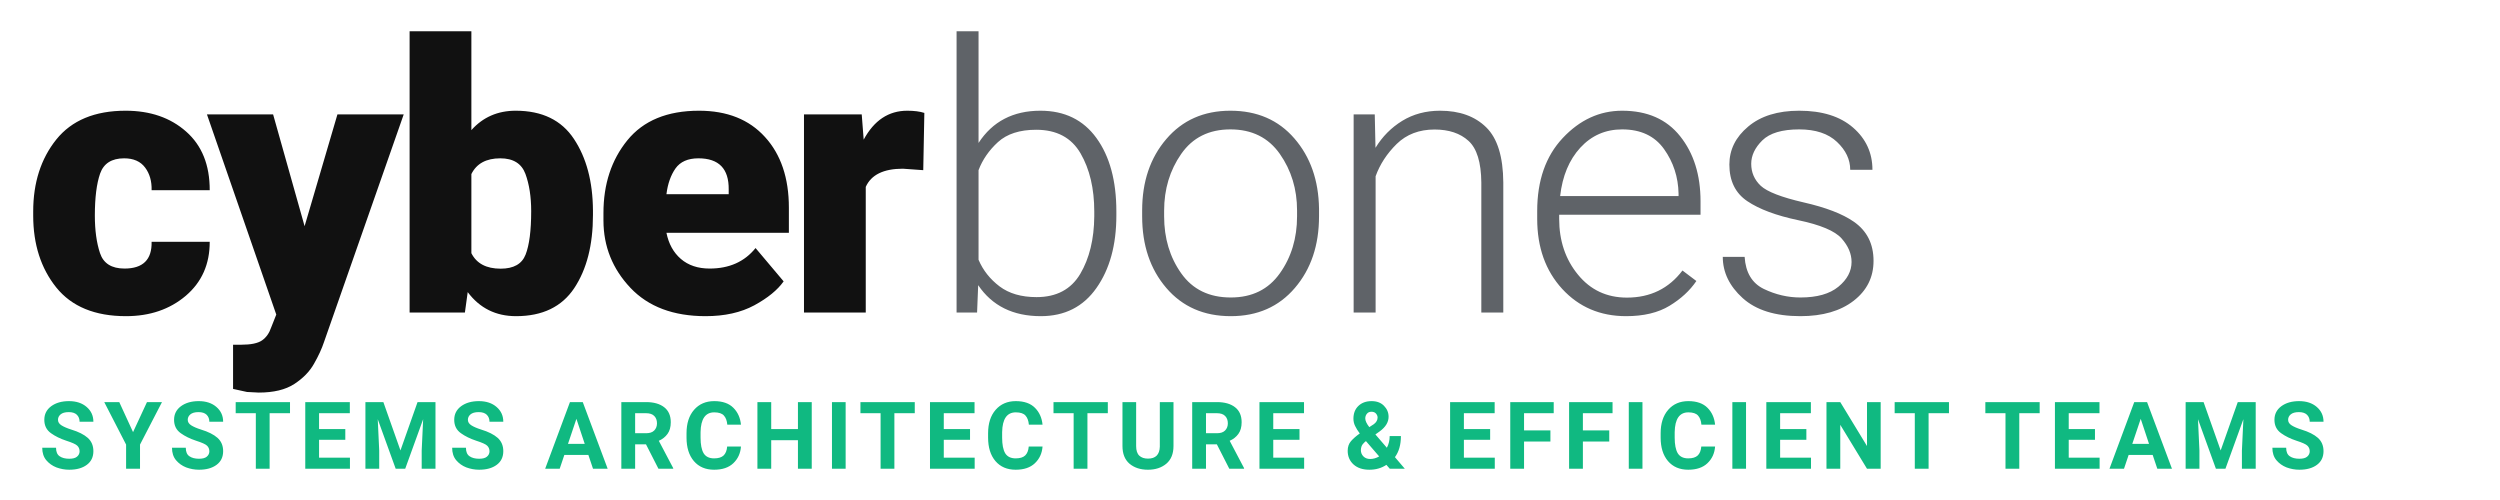
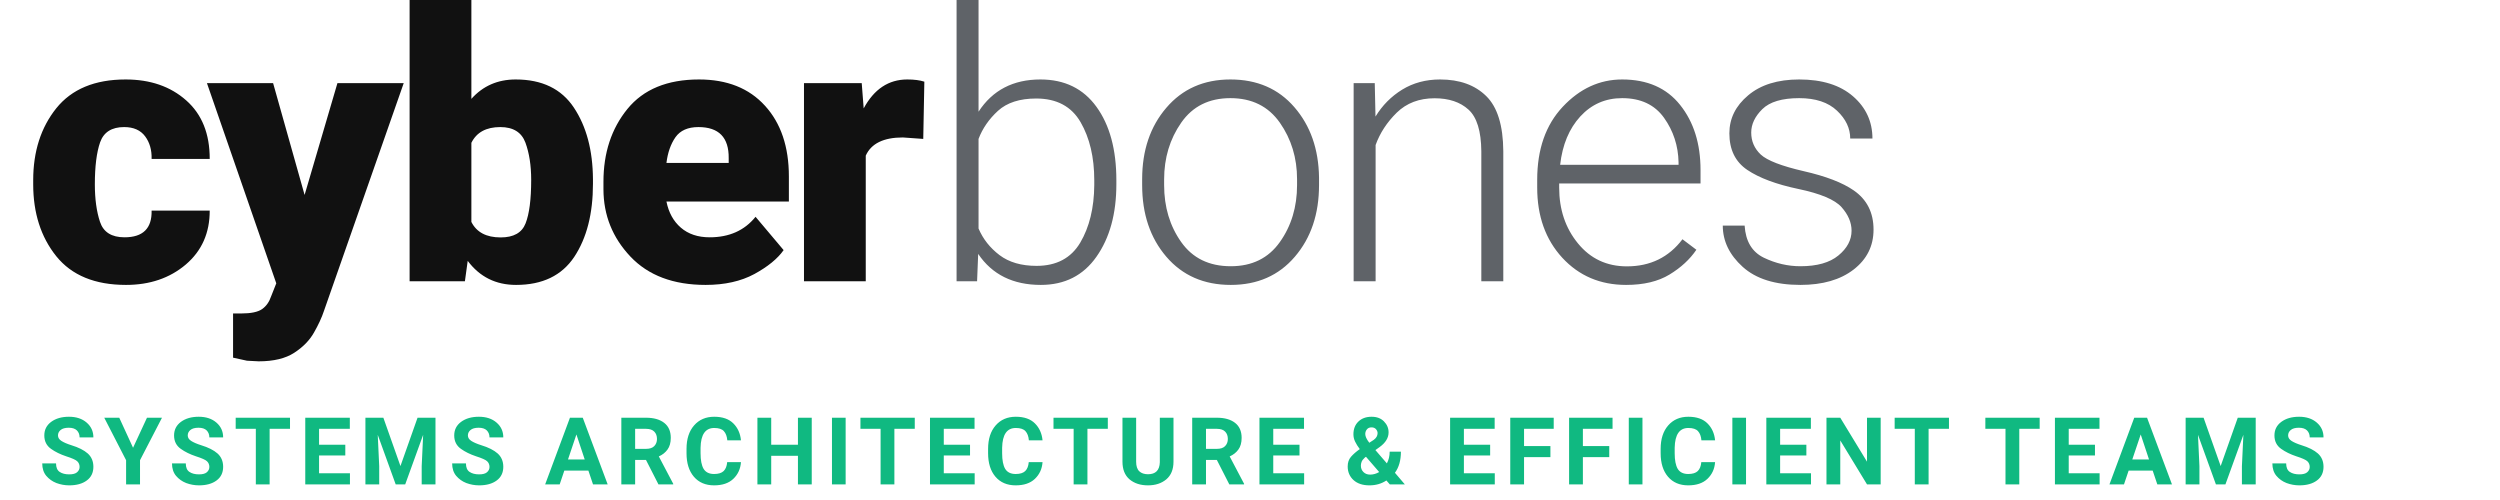
<svg xmlns="http://www.w3.org/2000/svg" width="320" height="64" viewBox="0 0 320 64" fill="none" role="img" aria-labelledby="title desc">
-   <text x="3" y="40" fill="#111111" font-family="-apple-system, BlinkMacSystemFont, 'Segoe UI', Roboto, sans-serif" font-size="48" font-weight="800" letter-spacing="-1.35">
+   <text x="3" y="36" fill="#111111" font-family="-apple-system, BlinkMacSystemFont, 'Segoe UI', Roboto, sans-serif" font-size="48" font-weight="800" letter-spacing="-1.35">
    cyber<tspan fill="#5F6368" font-weight="300">bones</tspan>
  </text>
-   <text x="5" y="60" fill="#10B981" font-family="-apple-system, BlinkMacSystemFont, 'Segoe UI', Roboto, sans-serif" font-size="12" font-weight="700" letter-spacing="0.95">
+   <text x="5" y="62" fill="#10B981" font-family="-apple-system, BlinkMacSystemFont, 'Segoe UI', Roboto, sans-serif" font-size="12" font-weight="700" letter-spacing="0.95">
    SYSTEMS ARCHITECTURE &amp; EFFICIENT TEAMS
  </text>
</svg>
